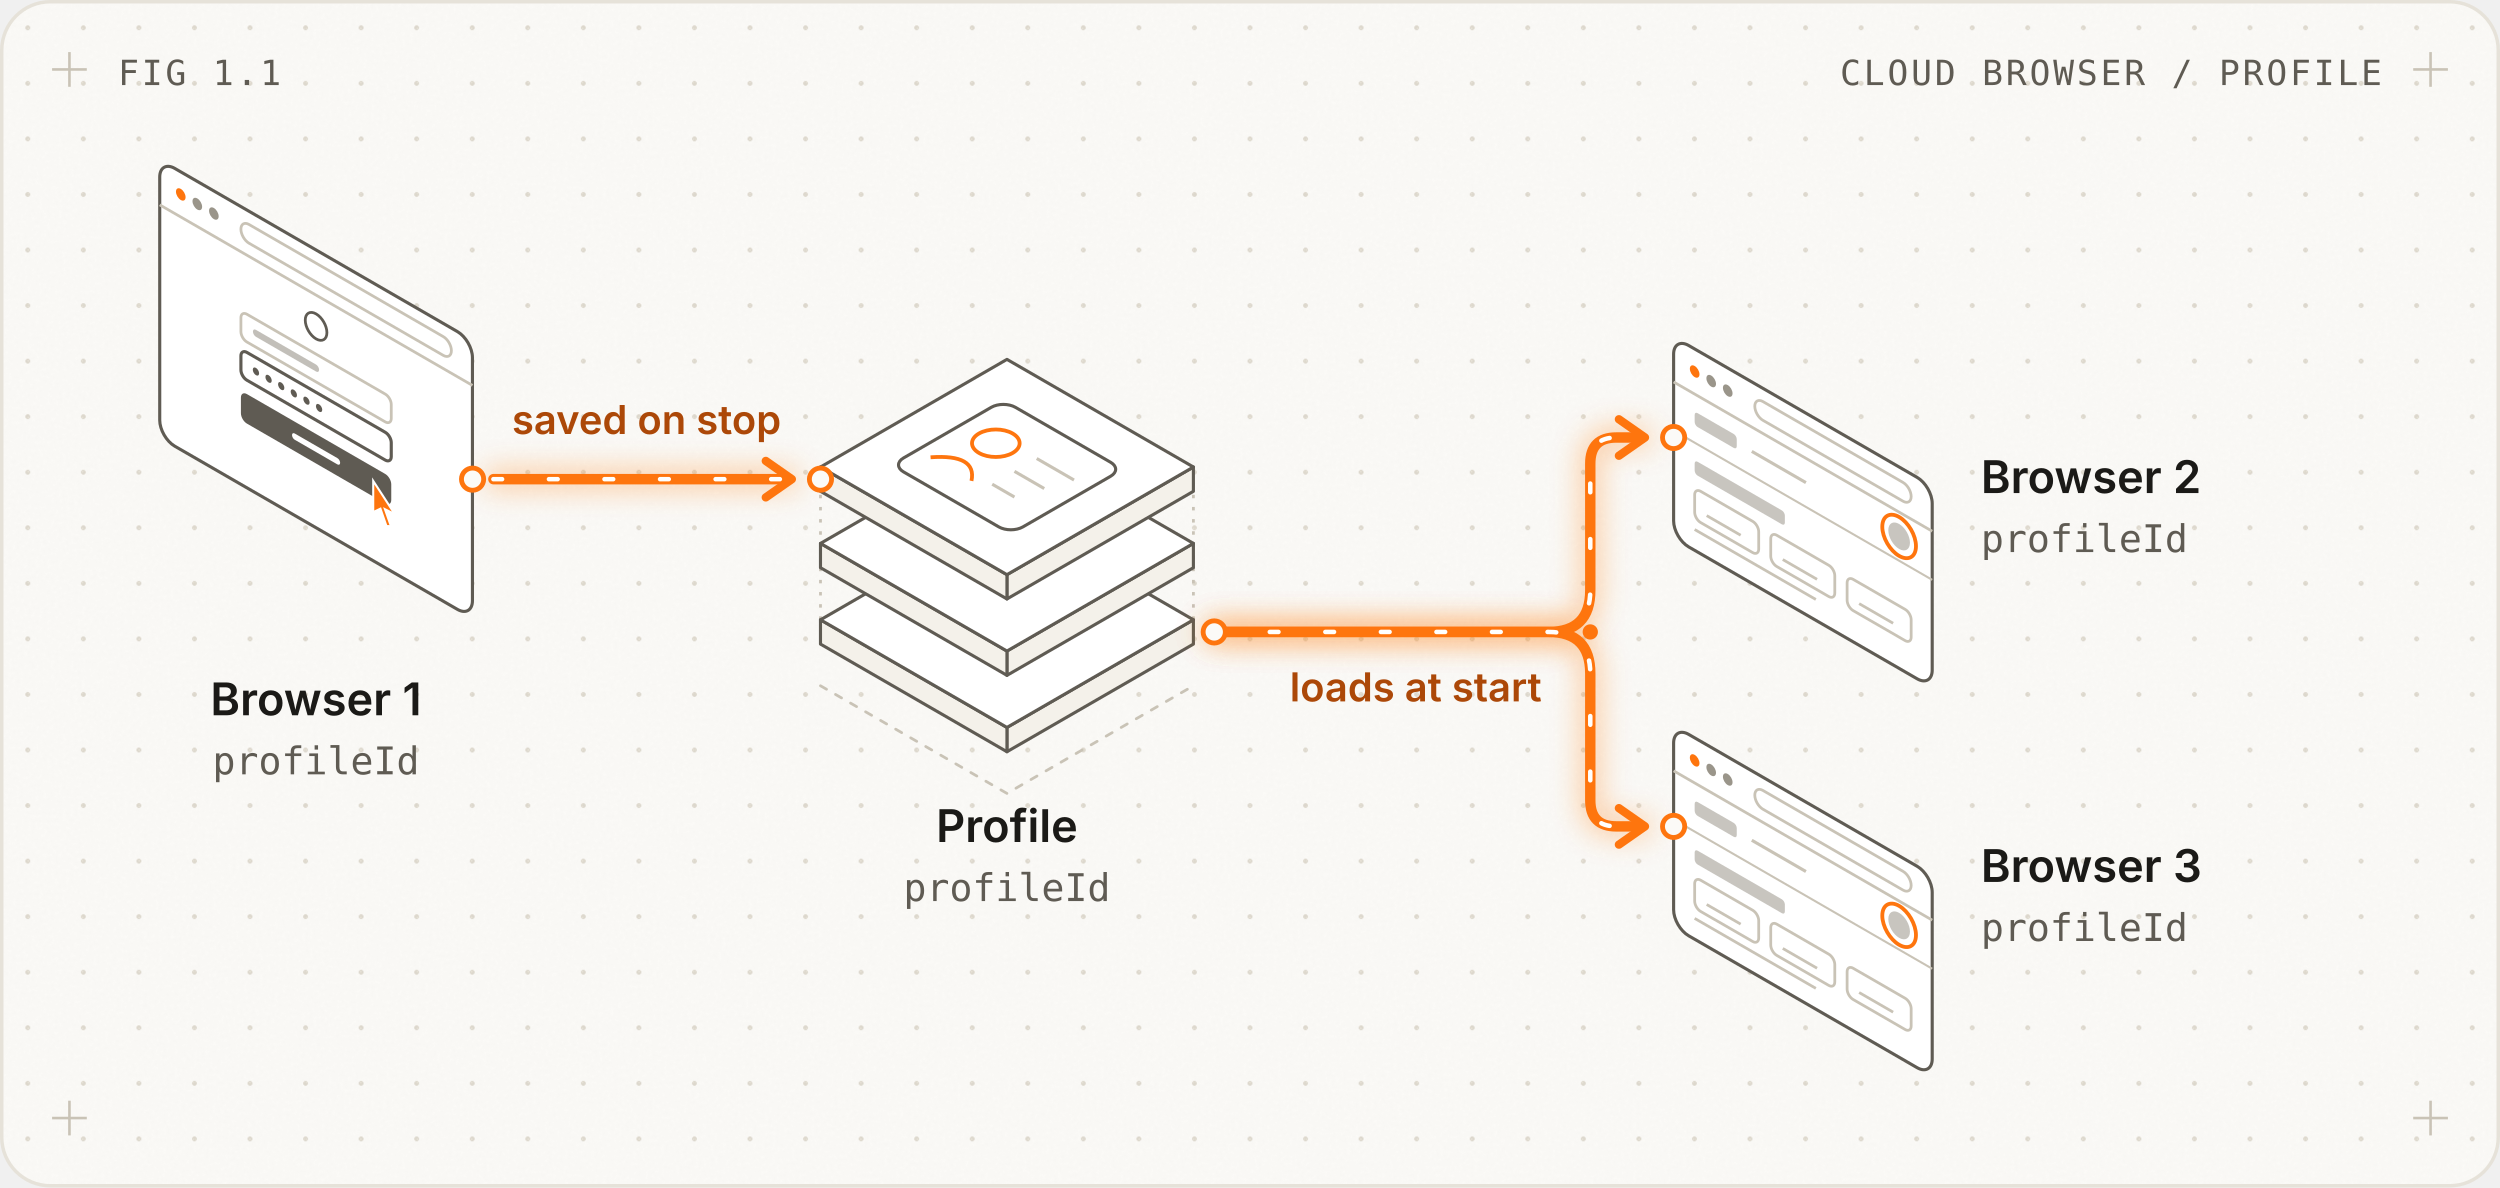
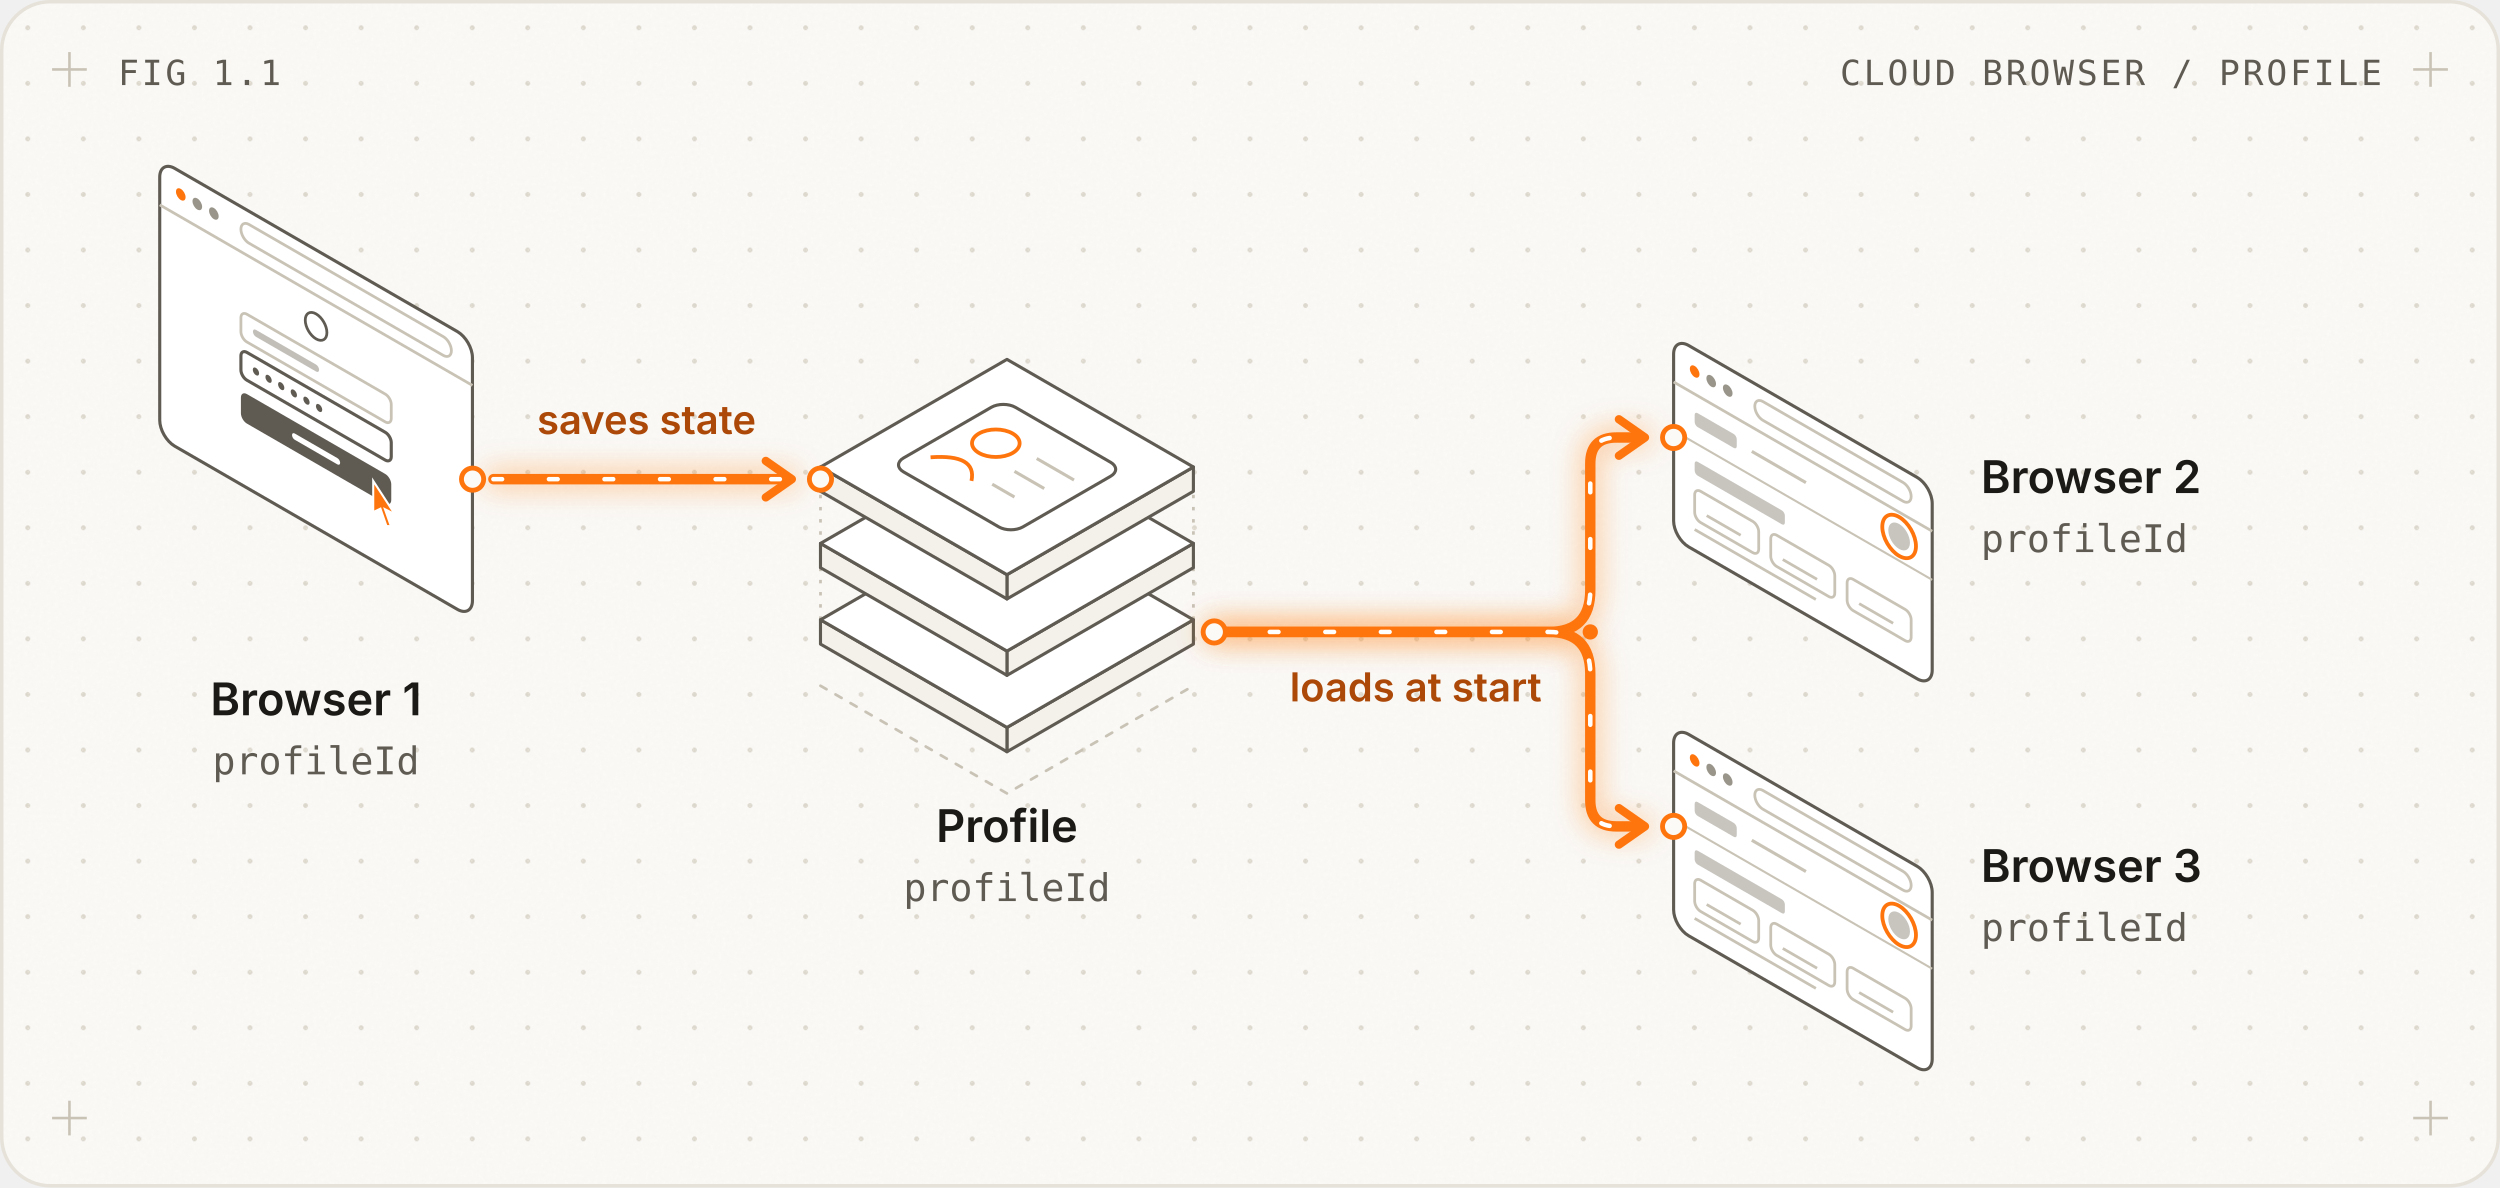
<svg xmlns="http://www.w3.org/2000/svg" viewBox="0 0 720 342" width="720" height="342" role="img" aria-labelledby="t d" fill="none">
  <style>.s{font-family:Geist, Inter, -apple-system, BlinkMacSystemFont, 'Segoe UI', Helvetica, Arial, sans-serif}.m{font-family:'Geist Mono', ui-monospace, SFMono-Regular, Menlo, monospace}text{font-kerning:normal}@keyframes flow{to{stroke-dashoffset:-16}}@keyframes cur{0%,100%{transform:translate(-14px,-9px)}14%,26%{transform:translate(0,0)}36%{transform:translate(-14px,-9px)}}@keyframes btn{0%,19%,25%,100%{fill-opacity:1}21%,23%{fill-opacity:.45}}@keyframes pks{0%,27%{stroke-opacity:0}31%,52%{stroke-opacity:1}56%,100%{stroke-opacity:0}}@keyframes pkl{0%,54%{stroke-opacity:0}58%,88%{stroke-opacity:1}92%,100%{stroke-opacity:0}}@keyframes wr{0%,36%{fill-opacity:0}46%,60%{fill-opacity:1}74%,100%{fill-opacity:0}}@keyframes ring{0%,4%{stroke-opacity:1}12%,60%{stroke-opacity:.2}68%,100%{stroke-opacity:1}}@media (prefers-reduced-motion:no-preference){.flow{animation:flow 1s linear infinite,pks 7s linear infinite}.load{animation:flow 1s linear infinite,pkl 7s linear infinite}.cur{animation:cur 7s ease-in-out infinite}.btn{animation:btn 7s linear infinite}.wr{animation:wr 7s ease-in-out infinite}.ring{animation:ring 7s ease-in-out infinite}.ring2{animation-delay:.25s}}</style>
  <defs>
    <pattern id="dots" width="16" height="16" patternUnits="userSpaceOnUse">
      <circle cx="8" cy="8" r="0.7" fill="#DDD8CD" />
    </pattern>
    <filter id="grain" x="0" y="0" width="100%" height="100%">
      <feTurbulence type="fractalNoise" baseFrequency="0.9" numOctaves="2" seed="7" stitchTiles="stitch" />
      <feColorMatrix values="0 0 0 0 0.5  0 0 0 0 0.5  0 0 0 0 0.5  0 0 0 0.05 0" />
    </filter>
    <clipPath id="card">
      <rect x="0.5" y="0.5" width="719" height="341" rx="14" />
    </clipPath>
    <filter id="glow" filterUnits="userSpaceOnUse" x="0" y="0" width="720" height="342">
      <feGaussianBlur stdDeviation="4" />
    </filter>
    <marker id="oh" viewBox="0 0 10 10" refX="6" refY="5" markerWidth="5" markerHeight="5" orient="auto" markerUnits="strokeWidth">
      <path d="M1.5 1.5 L6.5 5 L1.5 8.5" stroke="#FE750E" stroke-width="1.6" fill="none" stroke-linecap="round" stroke-linejoin="round" />
    </marker>
  </defs>
  <rect x="0.5" y="0.5" width="719" height="341" rx="14" fill="#FBFAF7" />
  <g clip-path="url(#card)">
    <rect width="720" height="342" fill="url(#dots)" />
    <rect width="720" height="342" filter="url(#grain)" />
  </g>
  <rect x="0.5" y="0.5" width="719" height="341" rx="14" fill="none" stroke="#E6E2D9" />
  <path d="M15 20h10M20 15v10" stroke="#C9C3B6" stroke-width="0.75" />
  <path d="M695 20h10M700 15v10" stroke="#C9C3B6" stroke-width="0.75" />
  <path d="M15 322h10M20 317v10" stroke="#C9C3B6" stroke-width="0.75" />
  <path d="M695 322h10M700 317v10" stroke="#C9C3B6" stroke-width="0.75" />
  <text x="34.0" y="24.5" font-size="10" fill="#5F5B53" letter-spacing="0.08em" class="m">FIG 1.1</text>
  <text x="686.0" y="24.5" font-size="10" fill="#5F5B53" text-anchor="end" letter-spacing="0.08em" class="m">CLOUD BROWSER / PROFILE</text>
  <polyline points="236.3,197.5 290.0,228.5 343.7,197.5" stroke="#C9C3B6" stroke-width="0.8" stroke-dasharray="2 3" stroke-linejoin="round" stroke-linecap="round" />
  <line x1="236.3" y1="185.5" x2="236.3" y2="134.5" stroke="#C9C3B6" stroke-width="0.8" stroke-dasharray="1 2.5" />
  <line x1="290.0" y1="216.5" x2="290.0" y2="165.5" stroke="#C9C3B6" stroke-width="0.8" stroke-dasharray="1 2.5" />
  <line x1="343.7" y1="185.5" x2="343.7" y2="134.5" stroke="#C9C3B6" stroke-width="0.8" stroke-dasharray="1 2.5" />
  <polygon points="343.7,178.5 290.0,209.5 290.0,216.5 343.7,185.5" fill="#F4F1EA" stroke="#5F5B53" stroke-width="0.9" stroke-linejoin="round" stroke-linecap="round" />
  <polygon points="236.3,178.5 290.0,209.5 290.0,216.5 236.3,185.5" fill="#F4F1EA" stroke="#5F5B53" stroke-width="0.9" stroke-linejoin="round" stroke-linecap="round" />
  <polygon points="290.0,147.5 343.7,178.5 290.0,209.5 236.3,178.5" fill="#FFFFFF" stroke="#5F5B53" stroke-width="0.9" stroke-linejoin="round" stroke-linecap="round" />
  <polygon points="343.7,156.5 290.0,187.5 290.0,194.5 343.7,163.5" fill="#F4F1EA" stroke="#5F5B53" stroke-width="0.9" stroke-linejoin="round" stroke-linecap="round" />
  <polygon points="236.3,156.5 290.0,187.5 290.0,194.5 236.3,163.5" fill="#F4F1EA" stroke="#5F5B53" stroke-width="0.9" stroke-linejoin="round" stroke-linecap="round" />
  <polygon points="290.0,125.5 343.7,156.5 290.0,187.5 236.3,156.5" fill="#FFFFFF" stroke="#5F5B53" stroke-width="0.9" stroke-linejoin="round" stroke-linecap="round" />
  <polygon points="343.7,134.5 290.0,165.5 290.0,172.5 343.7,141.5" fill="#F4F1EA" stroke="#5F5B53" stroke-width="0.9" stroke-linejoin="round" stroke-linecap="round" />
  <polygon points="236.3,134.5 290.0,165.5 290.0,172.5 236.3,141.5" fill="#F4F1EA" stroke="#5F5B53" stroke-width="0.9" stroke-linejoin="round" stroke-linecap="round" />
  <polygon points="290.0,103.5 343.7,134.5 290.0,165.5 236.3,134.5" fill="#FFFFFF" stroke="#5F5B53" stroke-width="0.9" stroke-linejoin="round" stroke-linecap="round" />
  <polygon class="wr" points="290.0,103.5 343.7,134.5 290.0,165.5 236.3,134.5" fill="#FFE6D2" fill-opacity="0" />
  <g transform="matrix(0.866,0.5,-0.866,0.5,290.0,103.5)">
    <rect x="11.2" y="12.4" width="39.7" height="37.2" rx="4" stroke="#5F5B53" stroke-width="0.9" vector-effect="non-scaling-stroke" />
    <circle cx="22.3" cy="26.0" r="5.6" stroke="#FE750E" stroke-width="1.1" vector-effect="non-scaling-stroke" />
    <path d="M15.5 40.9 q6.8 -8.7 13.6 0" stroke="#FE750E" stroke-width="1.1" vector-effect="non-scaling-stroke" />
    <line x1="33.5" y1="23.6" x2="45.9" y2="23.6" stroke="#C9C3B6" stroke-width="0.9" vector-effect="non-scaling-stroke" />
    <line x1="33.5" y1="31.0" x2="43.4" y2="31.0" stroke="#C9C3B6" stroke-width="0.9" vector-effect="non-scaling-stroke" />
    <line x1="33.5" y1="38.4" x2="40.9" y2="38.4" stroke="#C9C3B6" stroke-width="0.9" vector-effect="non-scaling-stroke" />
  </g>
  <path d="M142.1 138.0 H227.3" stroke="#FE750E" stroke-width="6" stroke-opacity="0.35" filter="url(#glow)" stroke-linejoin="round" stroke-linecap="round" />
  <path d="M142.1 138.0 H227.3" stroke="#FE750E" stroke-width="3" stroke-linejoin="round" stroke-linecap="round" marker-end="url(#oh)" />
  <path class="flow" d="M142.1 138.0 H227.3" stroke="#FFFFFF" stroke-width="1.3" stroke-dasharray="2.5 13.5" stroke-linecap="round" />
-   <text x="186.2" y="125.0" font-size="11.5" fill="#AC4808" font-weight="600" text-anchor="middle" class="s">saved on stop</text>
+   <text x="186.2" y="125.0" font-size="11.5" fill="#AC4808" font-weight="600" text-anchor="middle" class="s">saves state</text>
  <path d="M349.7 182.0 L446.0 182.0 Q458.0 182.0 458.0 170.0 L458.0 133.5 Q458.0 126.0 465.5 126.0 L473.0 126.0" stroke="#FE750E" stroke-width="6" stroke-opacity="0.35" filter="url(#glow)" stroke-linejoin="round" stroke-linecap="round" />
  <path d="M349.7 182.0 L446.0 182.0 Q458.0 182.0 458.0 170.0 L458.0 133.5 Q458.0 126.0 465.5 126.0 L473.0 126.0" stroke="#FE750E" stroke-width="3" stroke-linejoin="round" stroke-linecap="round" marker-end="url(#oh)" />
  <path class="load" d="M349.7 182.0 L446.0 182.0 Q458.0 182.0 458.0 170.0 L458.0 133.5 Q458.0 126.0 465.5 126.0 L473.0 126.0" stroke="#FFFFFF" stroke-width="1.3" stroke-dasharray="2.5 13.5" stroke-linecap="round" />
  <path d="M349.7 182.0 L446.0 182.0 Q458.0 182.0 458.0 194.0 L458.0 230.5 Q458.0 238.0 465.5 238.0 L473.0 238.0" stroke="#FE750E" stroke-width="6" stroke-opacity="0.35" filter="url(#glow)" stroke-linejoin="round" stroke-linecap="round" />
  <path d="M349.7 182.0 L446.0 182.0 Q458.0 182.0 458.0 194.0 L458.0 230.5 Q458.0 238.0 465.5 238.0 L473.0 238.0" stroke="#FE750E" stroke-width="3" stroke-linejoin="round" stroke-linecap="round" marker-end="url(#oh)" />
  <path class="load" d="M349.7 182.0 L446.0 182.0 Q458.0 182.0 458.0 194.0 L458.0 230.5 Q458.0 238.0 465.5 238.0 L473.0 238.0" stroke="#FFFFFF" stroke-width="1.3" stroke-dasharray="2.5 13.5" stroke-linecap="round" />
  <circle cx="458" cy="182.0" r="2.2" fill="#FE750E" />
  <text x="444.0" y="202.0" font-size="11.5" fill="#AC4808" font-weight="600" text-anchor="end" class="s">loads at start</text>
  <g transform="matrix(0.866,0.5,0,1,46.0,126.0)">
    <rect x="0" y="-80" width="104" height="80" rx="5" fill="#FFFFFF" stroke="#5F5B53" stroke-width="0.9" vector-effect="non-scaling-stroke" />
    <line x1="0" y1="-67" x2="104" y2="-67" stroke="#C9C3B6" stroke-width="0.8" vector-effect="non-scaling-stroke" />
    <circle cx="7.0" cy="-73.5" r="1.6" fill="#FE750E" />
    <circle cx="12.5" cy="-73.5" r="1.6" fill="#9A958A" />
    <circle cx="18.0" cy="-73.5" r="1.6" fill="#9A958A" />
    <rect x="27" y="-76.2" width="70" height="5.4" rx="2.7" stroke="#C9C3B6" stroke-width="0.8" vector-effect="non-scaling-stroke" />
    <circle cx="52.0" cy="-58" r="3.6" stroke="#5F5B53" stroke-width="0.8" vector-effect="non-scaling-stroke" />
    <rect x="27.0" y="-50" width="50" height="8" rx="2" stroke="#C9C3B6" stroke-width="0.8" vector-effect="non-scaling-stroke" />
    <rect x="31.0" y="-47" width="22" height="2" rx="1" fill="#9A958A" fill-opacity=".6" />
    <rect x="27.0" y="-39" width="50" height="8" rx="2" stroke="#5F5B53" stroke-width="0.9" vector-effect="non-scaling-stroke" />
    <circle cx="32.0" cy="-35" r="1.05" fill="#5F5B53" />
    <circle cx="36.2" cy="-35" r="1.05" fill="#5F5B53" />
    <circle cx="40.4" cy="-35" r="1.05" fill="#5F5B53" />
    <circle cx="44.6" cy="-35" r="1.05" fill="#5F5B53" />
    <circle cx="48.8" cy="-35" r="1.05" fill="#5F5B53" />
    <circle cx="53.0" cy="-35" r="1.05" fill="#5F5B53" />
    <rect class="btn" x="27.0" y="-27" width="50" height="8.5" rx="2" fill="#5F5B53" />
    <rect x="44.0" y="-23.6" width="16" height="1.8" rx=".9" fill="#FFFFFF" />
    <path class="cur" d="M71.0 -23 l0 9 l2.4 -2.2 l2 4 l1.5 -0.7 l-2 -3.9 l3.3 -0.2z" fill="#FE750E" stroke="#FFFFFF" stroke-width="0.6" vector-effect="non-scaling-stroke" />
  </g>
  <g transform="matrix(0.866,0.5,0,1,482.0,155.0)">
    <rect x="0" y="-58" width="86" height="58" rx="5" fill="#FFFFFF" stroke="#5F5B53" stroke-width="0.9" vector-effect="non-scaling-stroke" />
    <line x1="0" y1="-45" x2="86" y2="-45" stroke="#C9C3B6" stroke-width="0.8" vector-effect="non-scaling-stroke" />
    <circle cx="7.0" cy="-51.5" r="1.6" fill="#FE750E" />
    <circle cx="12.5" cy="-51.5" r="1.6" fill="#9A958A" />
    <circle cx="18.0" cy="-51.5" r="1.6" fill="#9A958A" />
    <rect x="27" y="-54.2" width="52" height="5.4" rx="2.7" stroke="#C9C3B6" stroke-width="0.8" vector-effect="non-scaling-stroke" />
    <rect x="7" y="-40" width="14" height="4" rx="1" fill="#9A958A" fill-opacity=".55" />
    <line x1="26" y1="-38" x2="44" y2="-38" stroke="#C9C3B6" stroke-width="0.9" vector-effect="non-scaling-stroke" />
    <circle cx="75" cy="-38" r="3.6" fill="#9A958A" fill-opacity=".55" />
    <circle class="ring " cx="75" cy="-38" r="5.6" stroke="#FE750E" stroke-width="1.1" vector-effect="non-scaling-stroke" />
    <line x1="0" y1="-31" x2="86" y2="-31" stroke="#C9C3B6" stroke-width="0.6" vector-effect="non-scaling-stroke" />
    <rect x="7" y="-26" width="30" height="4" rx="1" fill="#9A958A" fill-opacity=".55" />
    <rect x="7.0" y="-18" width="21.3" height="9.0" rx="2" stroke="#C9C3B6" stroke-width="0.8" vector-effect="non-scaling-stroke" />
    <line x1="11.0" y1="-12" x2="22.3" y2="-12" stroke="#C9C3B6" stroke-width="0.8" vector-effect="non-scaling-stroke" />
    <rect x="32.3" y="-18" width="21.3" height="9.0" rx="2" stroke="#C9C3B6" stroke-width="0.8" vector-effect="non-scaling-stroke" />
    <line x1="36.3" y1="-12" x2="47.7" y2="-12" stroke="#C9C3B6" stroke-width="0.8" vector-effect="non-scaling-stroke" />
    <rect x="57.7" y="-18" width="21.3" height="9.0" rx="2" stroke="#C9C3B6" stroke-width="0.8" vector-effect="non-scaling-stroke" />
    <line x1="61.7" y1="-12" x2="73.0" y2="-12" stroke="#C9C3B6" stroke-width="0.8" vector-effect="non-scaling-stroke" />
    <line x1="7" y1="-6" x2="47.3" y2="-6" stroke="#C9C3B6" stroke-width="0.8" vector-effect="non-scaling-stroke" />
  </g>
  <g transform="matrix(0.866,0.5,0,1,482.0,267.0)">
    <rect x="0" y="-58" width="86" height="58" rx="5" fill="#FFFFFF" stroke="#5F5B53" stroke-width="0.9" vector-effect="non-scaling-stroke" />
    <line x1="0" y1="-45" x2="86" y2="-45" stroke="#C9C3B6" stroke-width="0.8" vector-effect="non-scaling-stroke" />
    <circle cx="7.0" cy="-51.5" r="1.6" fill="#FE750E" />
    <circle cx="12.5" cy="-51.5" r="1.6" fill="#9A958A" />
    <circle cx="18.0" cy="-51.5" r="1.6" fill="#9A958A" />
    <rect x="27" y="-54.2" width="52" height="5.4" rx="2.7" stroke="#C9C3B6" stroke-width="0.8" vector-effect="non-scaling-stroke" />
    <rect x="7" y="-40" width="14" height="4" rx="1" fill="#9A958A" fill-opacity=".55" />
    <line x1="26" y1="-38" x2="44" y2="-38" stroke="#C9C3B6" stroke-width="0.9" vector-effect="non-scaling-stroke" />
    <circle cx="75" cy="-38" r="3.6" fill="#9A958A" fill-opacity=".55" />
    <circle class="ring ring2" cx="75" cy="-38" r="5.6" stroke="#FE750E" stroke-width="1.1" vector-effect="non-scaling-stroke" />
    <line x1="0" y1="-31" x2="86" y2="-31" stroke="#C9C3B6" stroke-width="0.6" vector-effect="non-scaling-stroke" />
    <rect x="7" y="-26" width="30" height="4" rx="1" fill="#9A958A" fill-opacity=".55" />
    <rect x="7.0" y="-18" width="21.3" height="9.0" rx="2" stroke="#C9C3B6" stroke-width="0.8" vector-effect="non-scaling-stroke" />
    <line x1="11.0" y1="-12" x2="22.3" y2="-12" stroke="#C9C3B6" stroke-width="0.8" vector-effect="non-scaling-stroke" />
    <rect x="32.3" y="-18" width="21.3" height="9.0" rx="2" stroke="#C9C3B6" stroke-width="0.8" vector-effect="non-scaling-stroke" />
    <line x1="36.3" y1="-12" x2="47.7" y2="-12" stroke="#C9C3B6" stroke-width="0.8" vector-effect="non-scaling-stroke" />
    <rect x="57.7" y="-18" width="21.3" height="9.0" rx="2" stroke="#C9C3B6" stroke-width="0.8" vector-effect="non-scaling-stroke" />
    <line x1="61.7" y1="-12" x2="73.0" y2="-12" stroke="#C9C3B6" stroke-width="0.8" vector-effect="non-scaling-stroke" />
    <line x1="7" y1="-6" x2="47.3" y2="-6" stroke="#C9C3B6" stroke-width="0.8" vector-effect="non-scaling-stroke" />
  </g>
  <circle cx="136.1" cy="138.0" r="3.2" fill="#FBFAF7" stroke="#FE750E" stroke-width="1.4" />
  <circle cx="482.0" cy="126.0" r="3.2" fill="#FBFAF7" stroke="#FE750E" stroke-width="1.4" />
  <circle cx="482.0" cy="238.0" r="3.2" fill="#FBFAF7" stroke="#FE750E" stroke-width="1.4" />
  <circle cx="236.3" cy="138.0" r="3.2" fill="#FBFAF7" stroke="#FE750E" stroke-width="1.4" />
  <circle cx="349.7" cy="182.0" r="3.2" fill="#FBFAF7" stroke="#FE750E" stroke-width="1.4" />
  <text x="91.0" y="206.0" font-size="13" fill="#1B1A17" font-weight="600" text-anchor="middle" class="s">Browser 1</text>
  <text x="91.0" y="223.0" font-size="11" fill="#5F5B53" text-anchor="middle" class="m">profileId</text>
  <text x="290.0" y="242.5" font-size="13" fill="#1B1A17" font-weight="600" text-anchor="middle" class="s">Profile</text>
  <text x="290.0" y="259.5" font-size="11" fill="#5F5B53" text-anchor="middle" class="m">profileId</text>
  <text x="570.5" y="142.0" font-size="13" fill="#1B1A17" font-weight="600" class="s">Browser 2</text>
  <text x="570.5" y="159.0" font-size="11" fill="#5F5B53" class="m">profileId</text>
  <text x="570.5" y="254.0" font-size="13" fill="#1B1A17" font-weight="600" class="s">Browser 3</text>
  <text x="570.5" y="271.0" font-size="11" fill="#5F5B53" class="m">profileId</text>
</svg>
